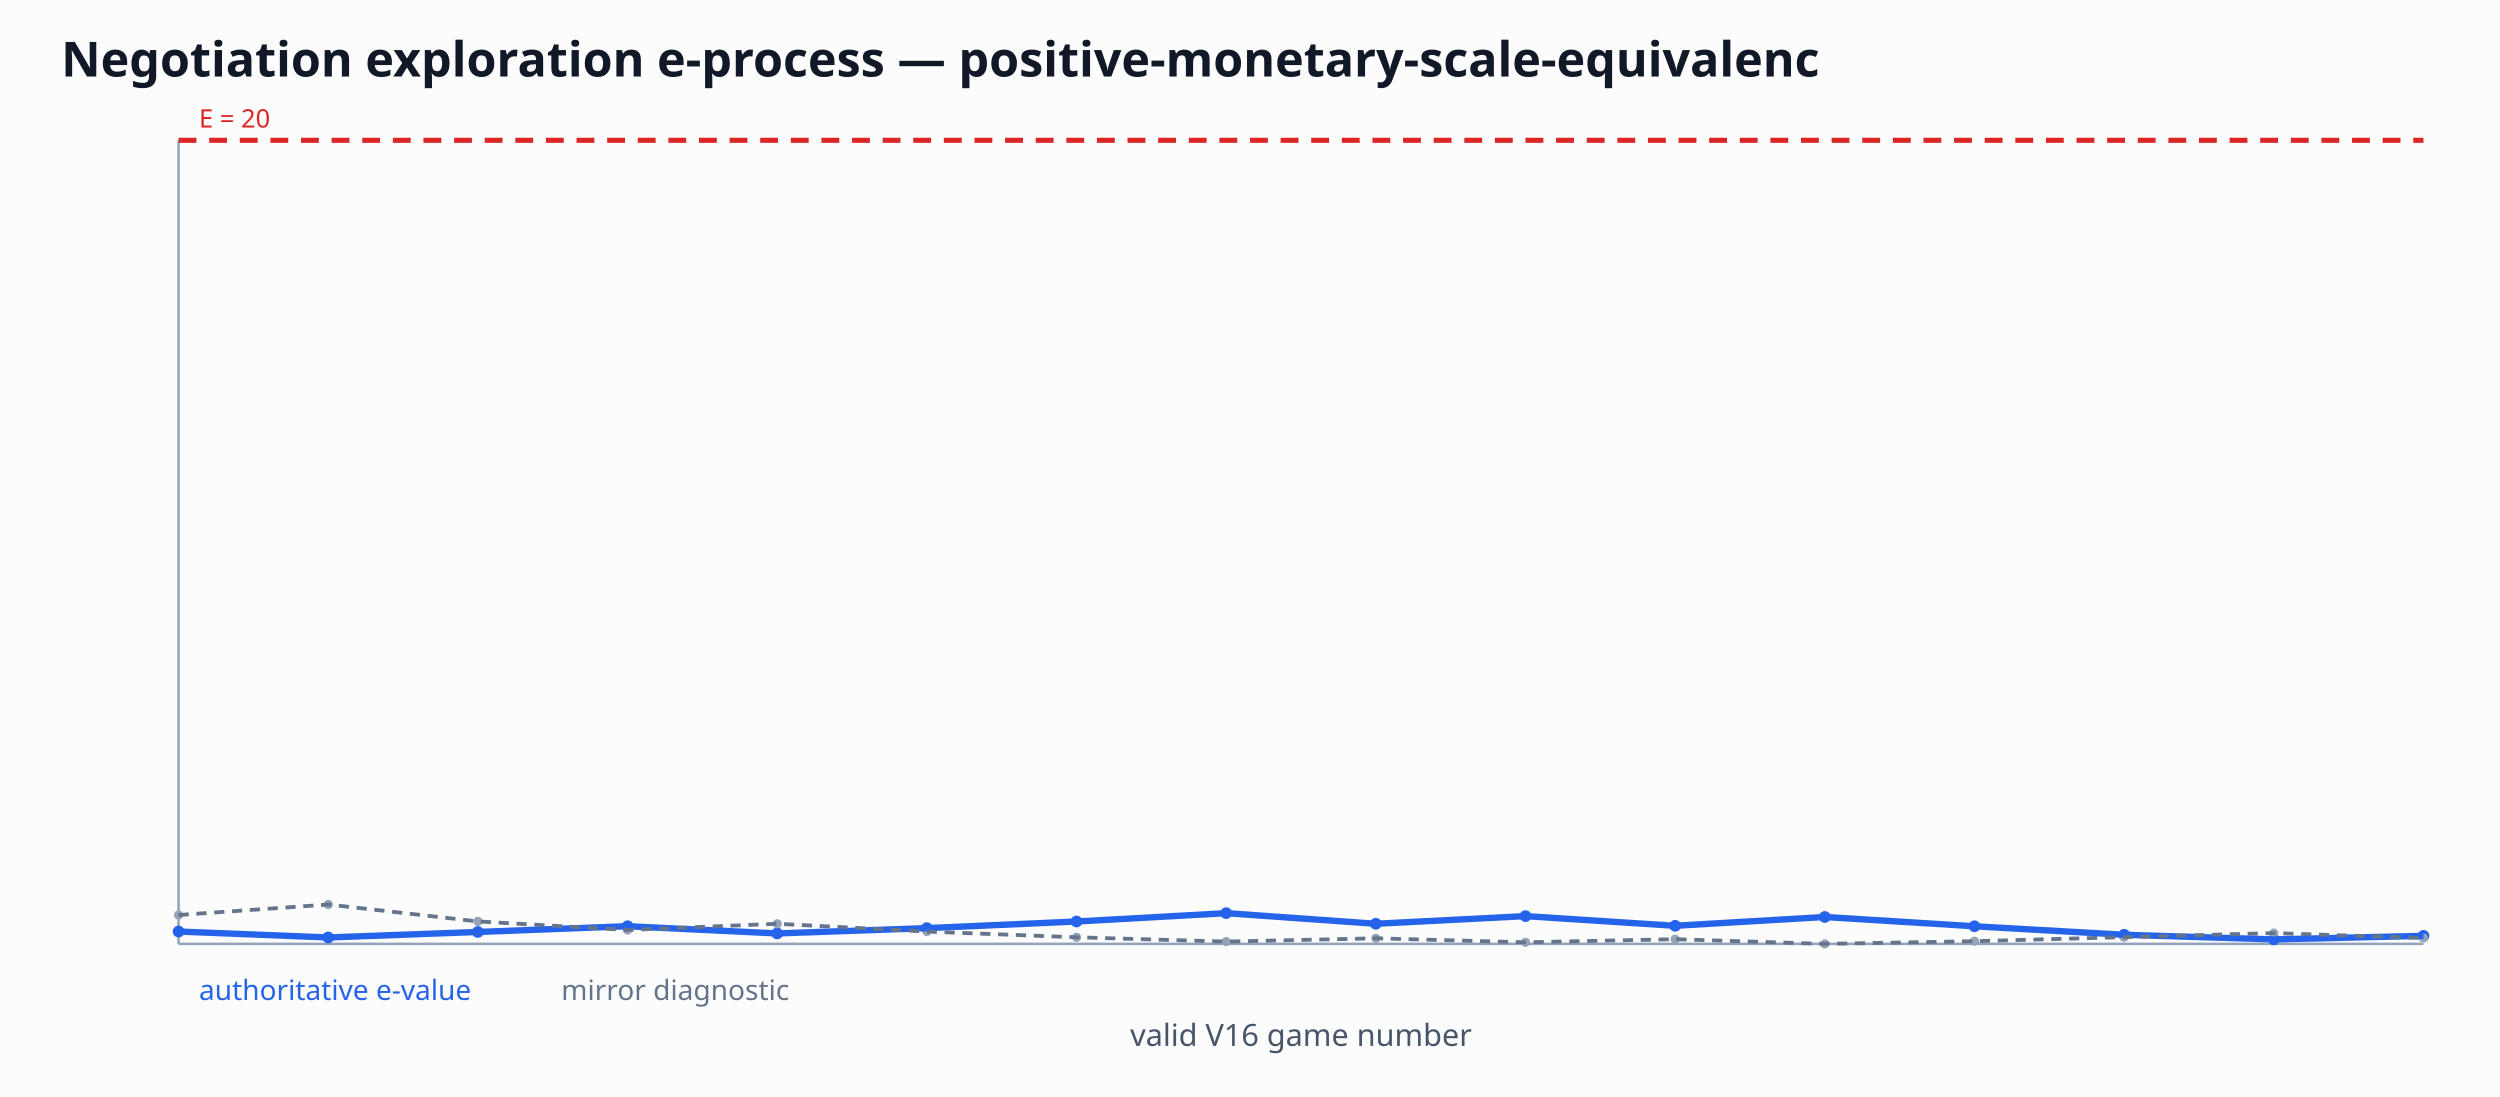
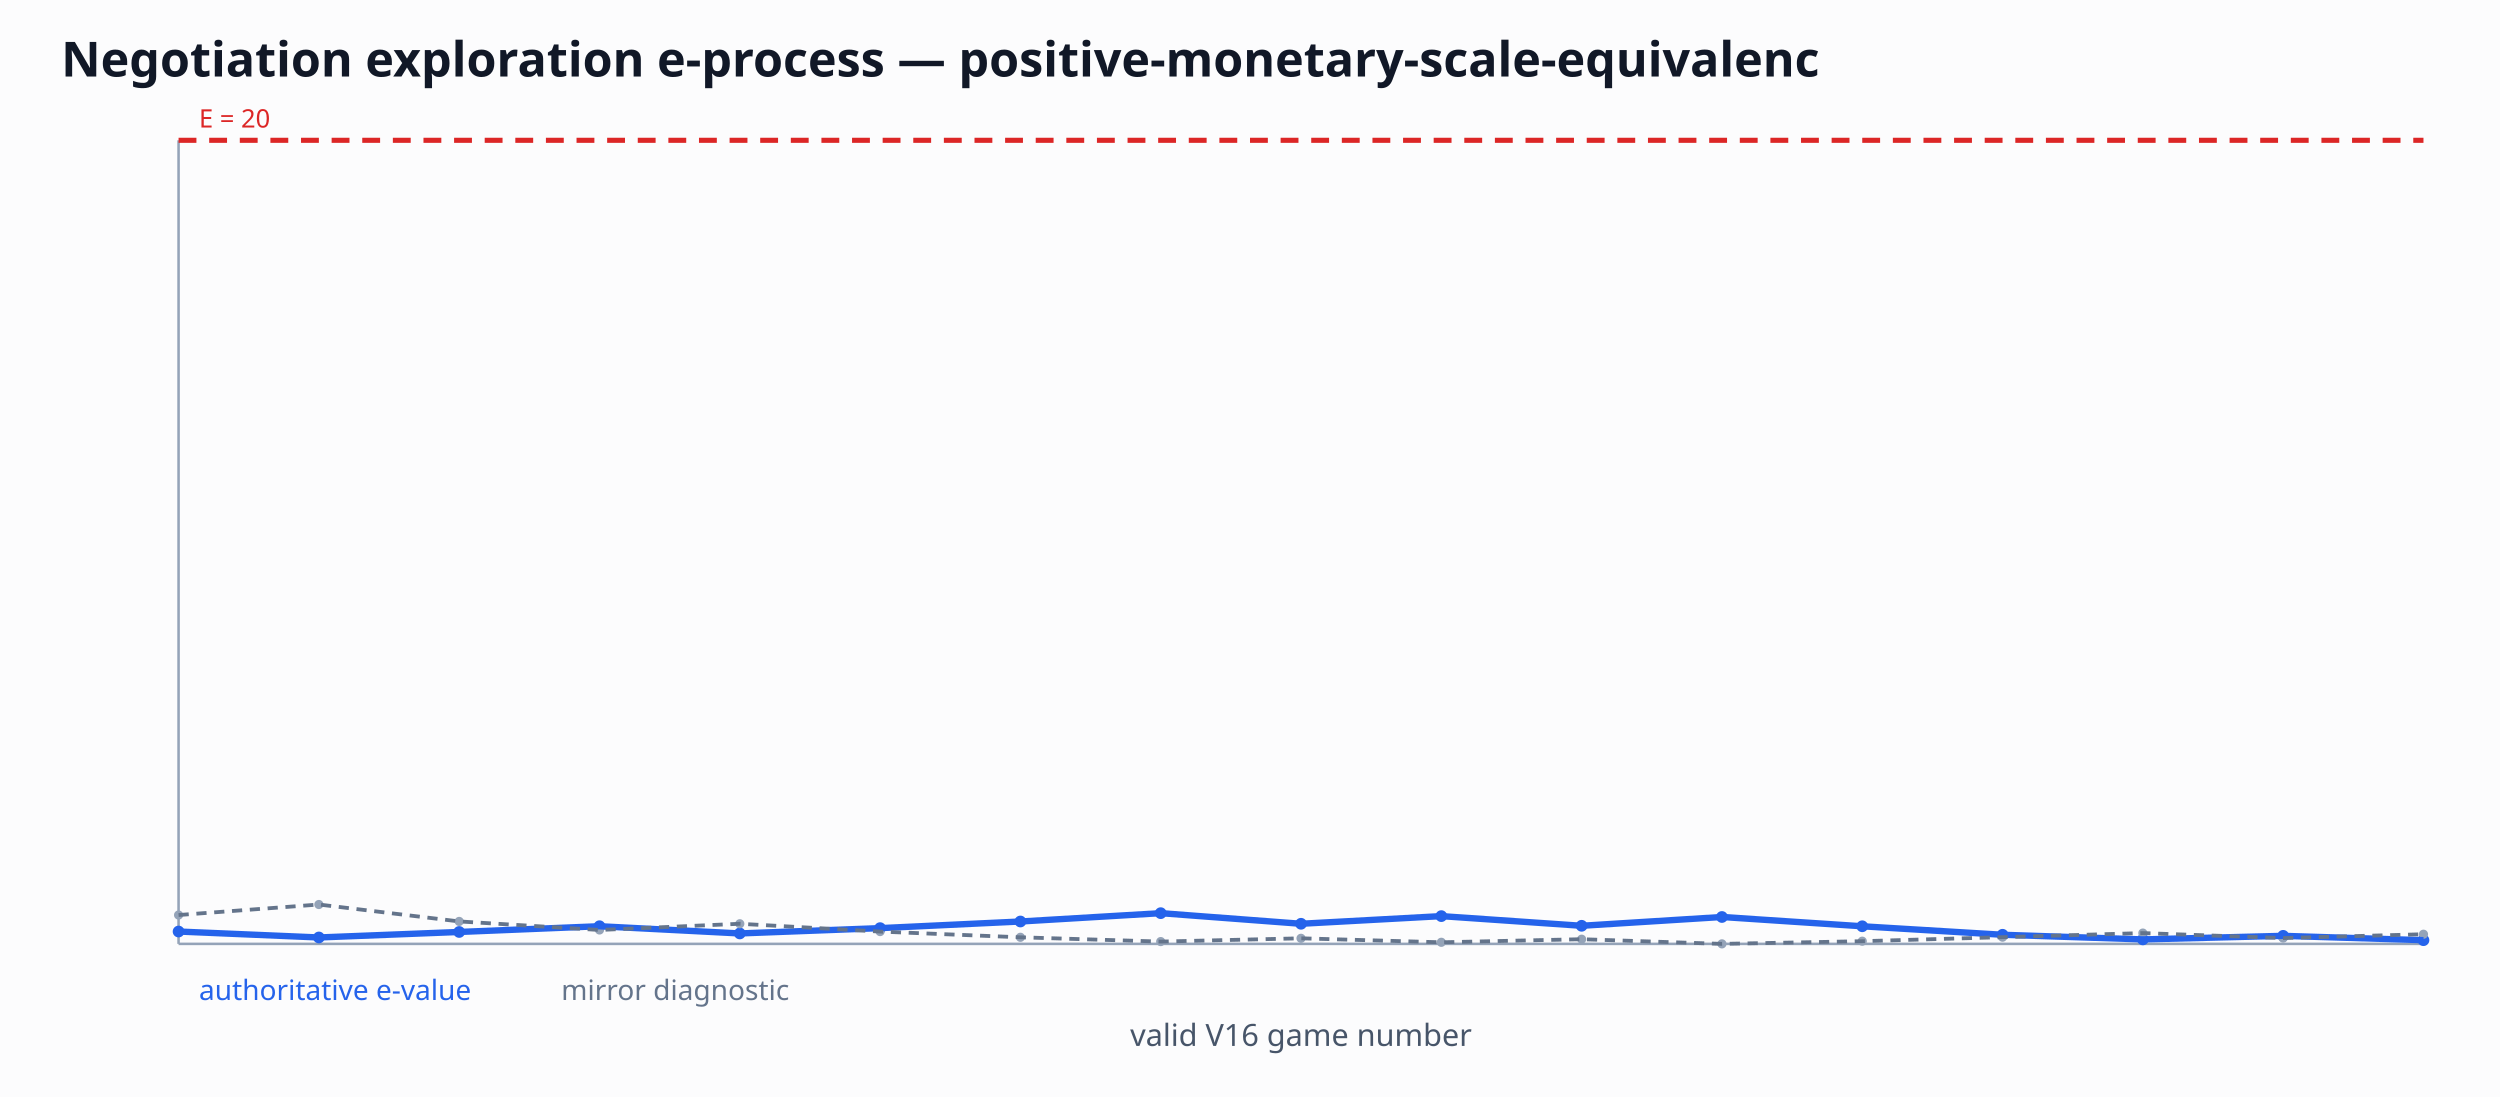
<svg xmlns="http://www.w3.org/2000/svg" width="980" height="430" viewBox="0 0 980 430">
  <rect width="100%" height="100%" fill="#fcfcfd" />
  <text x="24" y="30" font-family="system-ui,sans-serif" font-size="19" font-weight="700" fill="#111827">Negotiation exploration e-process — positive-monetary-scale-equivalenc</text>
  <line x1="70" y1="370" x2="950" y2="370" stroke="#94a3b8" />
  <line x1="70" y1="55" x2="70" y2="370" stroke="#94a3b8" />
  <text x="510" y="410" text-anchor="middle" font-family="system-ui,sans-serif" font-size="12" fill="#475569">valid V16 game number</text>
  <line x1="70" y1="55.00" x2="950" y2="55.00" stroke="#dc2626" stroke-width="2" stroke-dasharray="7,5" />
  <text x="78" y="50.00" font-family="system-ui,sans-serif" font-size="10" fill="#dc2626">E = 20</text>
  <circle cx="70.00" cy="365.16" r="2.3" fill="#2563eb" />
-   <circle cx="128.67" cy="367.49" r="2.3" fill="#2563eb" />
-   <circle cx="187.33" cy="365.33" r="2.3" fill="#2563eb" />
-   <circle cx="246.00" cy="363.08" r="2.3" fill="#2563eb" />
-   <circle cx="304.67" cy="365.91" r="2.3" fill="#2563eb" />
-   <circle cx="363.33" cy="363.83" r="2.3" fill="#2563eb" />
-   <circle cx="422.00" cy="361.23" r="2.3" fill="#2563eb" />
-   <circle cx="480.67" cy="357.96" r="2.3" fill="#2563eb" />
-   <circle cx="539.33" cy="362.12" r="2.3" fill="#2563eb" />
-   <circle cx="598.00" cy="359.12" r="2.3" fill="#2563eb" />
-   <circle cx="656.67" cy="362.91" r="2.3" fill="#2563eb" />
-   <circle cx="715.33" cy="359.46" r="2.3" fill="#2563eb" />
-   <circle cx="774.00" cy="363.10" r="2.3" fill="#2563eb" />
-   <circle cx="832.67" cy="366.43" r="2.3" fill="#2563eb" />
-   <circle cx="891.33" cy="368.25" r="2.3" fill="#2563eb" />
-   <circle cx="950.00" cy="366.85" r="2.3" fill="#2563eb" />
+   <circle cx="125.00" cy="367.49" r="2.3" fill="#2563eb" />
+   <circle cx="180.00" cy="365.33" r="2.3" fill="#2563eb" />
+   <circle cx="235.00" cy="363.08" r="2.3" fill="#2563eb" />
+   <circle cx="290.00" cy="365.91" r="2.3" fill="#2563eb" />
+   <circle cx="345.00" cy="363.83" r="2.3" fill="#2563eb" />
+   <circle cx="400.00" cy="361.23" r="2.3" fill="#2563eb" />
+   <circle cx="455.00" cy="357.96" r="2.3" fill="#2563eb" />
+   <circle cx="510.00" cy="362.12" r="2.3" fill="#2563eb" />
+   <circle cx="565.00" cy="359.12" r="2.3" fill="#2563eb" />
+   <circle cx="620.00" cy="362.91" r="2.3" fill="#2563eb" />
+   <circle cx="675.00" cy="359.46" r="2.3" fill="#2563eb" />
+   <circle cx="730.00" cy="363.10" r="2.3" fill="#2563eb" />
+   <circle cx="785.00" cy="366.43" r="2.3" fill="#2563eb" />
+   <circle cx="840.00" cy="368.25" r="2.3" fill="#2563eb" />
+   <circle cx="895.00" cy="366.85" r="2.3" fill="#2563eb" />
+   <circle cx="950.00" cy="368.55" r="2.3" fill="#2563eb" />
  <circle cx="70.00" cy="358.69" r="1.8" fill="#94a3b8" />
-   <circle cx="128.67" cy="354.57" r="1.8" fill="#94a3b8" />
-   <circle cx="187.33" cy="361.20" r="1.8" fill="#94a3b8" />
-   <circle cx="246.00" cy="364.55" r="1.8" fill="#94a3b8" />
-   <circle cx="304.67" cy="362.12" r="1.8" fill="#94a3b8" />
-   <circle cx="363.33" cy="365.18" r="1.8" fill="#94a3b8" />
-   <circle cx="422.00" cy="367.42" r="1.8" fill="#94a3b8" />
-   <circle cx="480.67" cy="369.10" r="1.8" fill="#94a3b8" />
-   <circle cx="539.33" cy="367.82" r="1.8" fill="#94a3b8" />
-   <circle cx="598.00" cy="369.38" r="1.8" fill="#94a3b8" />
-   <circle cx="656.67" cy="368.17" r="1.8" fill="#94a3b8" />
-   <circle cx="715.33" cy="370.00" r="1.8" fill="#94a3b8" />
-   <circle cx="774.00" cy="368.95" r="1.8" fill="#94a3b8" />
-   <circle cx="832.67" cy="367.37" r="1.8" fill="#94a3b8" />
-   <circle cx="891.33" cy="365.77" r="1.8" fill="#94a3b8" />
-   <circle cx="950.00" cy="367.72" r="1.8" fill="#94a3b8" />
-   <polyline points="70.00,365.16 128.67,367.49 187.33,365.33 246.00,363.08 304.67,365.91 363.33,363.83 422.00,361.23 480.67,357.96 539.33,362.12 598.00,359.12 656.67,362.91 715.33,359.46 774.00,363.10 832.67,366.43 891.33,368.25 950.00,366.85" fill="none" stroke="#2563eb" stroke-width="2.5" opacity="1.0" />
-   <polyline points="70.00,358.69 128.67,354.57 187.33,361.20 246.00,364.55 304.67,362.12 363.33,365.18 422.00,367.42 480.67,369.10 539.33,367.82 598.00,369.38 656.67,368.17 715.33,370.00 774.00,368.95 832.67,367.37 891.33,365.77 950.00,367.72" fill="none" stroke="#64748b" stroke-width="1.5" opacity="1.0" stroke-dasharray="4,3" />
+   <circle cx="125.00" cy="354.57" r="1.8" fill="#94a3b8" />
+   <circle cx="180.00" cy="361.20" r="1.8" fill="#94a3b8" />
+   <circle cx="235.00" cy="364.55" r="1.8" fill="#94a3b8" />
+   <circle cx="290.00" cy="362.12" r="1.8" fill="#94a3b8" />
+   <circle cx="345.00" cy="365.18" r="1.8" fill="#94a3b8" />
+   <circle cx="400.00" cy="367.42" r="1.8" fill="#94a3b8" />
+   <circle cx="455.00" cy="369.10" r="1.8" fill="#94a3b8" />
+   <circle cx="510.00" cy="367.82" r="1.8" fill="#94a3b8" />
+   <circle cx="565.00" cy="369.38" r="1.8" fill="#94a3b8" />
+   <circle cx="620.00" cy="368.17" r="1.8" fill="#94a3b8" />
+   <circle cx="675.00" cy="370.00" r="1.8" fill="#94a3b8" />
+   <circle cx="730.00" cy="368.95" r="1.8" fill="#94a3b8" />
+   <circle cx="785.00" cy="367.37" r="1.8" fill="#94a3b8" />
+   <circle cx="840.00" cy="365.77" r="1.8" fill="#94a3b8" />
+   <circle cx="895.00" cy="367.72" r="1.8" fill="#94a3b8" />
+   <circle cx="950.00" cy="366.22" r="1.8" fill="#94a3b8" />
+   <polyline points="70.00,365.16 125.00,367.49 180.00,365.33 235.00,363.08 290.00,365.91 345.00,363.83 400.00,361.23 455.00,357.96 510.00,362.12 565.00,359.12 620.00,362.91 675.00,359.46 730.00,363.10 785.00,366.43 840.00,368.25 895.00,366.85 950.00,368.55" fill="none" stroke="#2563eb" stroke-width="2.5" opacity="1.0" />
+   <polyline points="70.00,358.69 125.00,354.57 180.00,361.20 235.00,364.55 290.00,362.12 345.00,365.18 400.00,367.42 455.00,369.10 510.00,367.82 565.00,369.38 620.00,368.17 675.00,370.00 730.00,368.95 785.00,367.37 840.00,365.77 895.00,367.72 950.00,366.22" fill="none" stroke="#64748b" stroke-width="1.5" opacity="1.0" stroke-dasharray="4,3" />
  <text x="78" y="392" font-family="system-ui,sans-serif" font-size="11" fill="#2563eb">authoritative e-value</text>
  <text x="220" y="392" font-family="system-ui,sans-serif" font-size="11" fill="#64748b">mirror diagnostic</text>
</svg>
